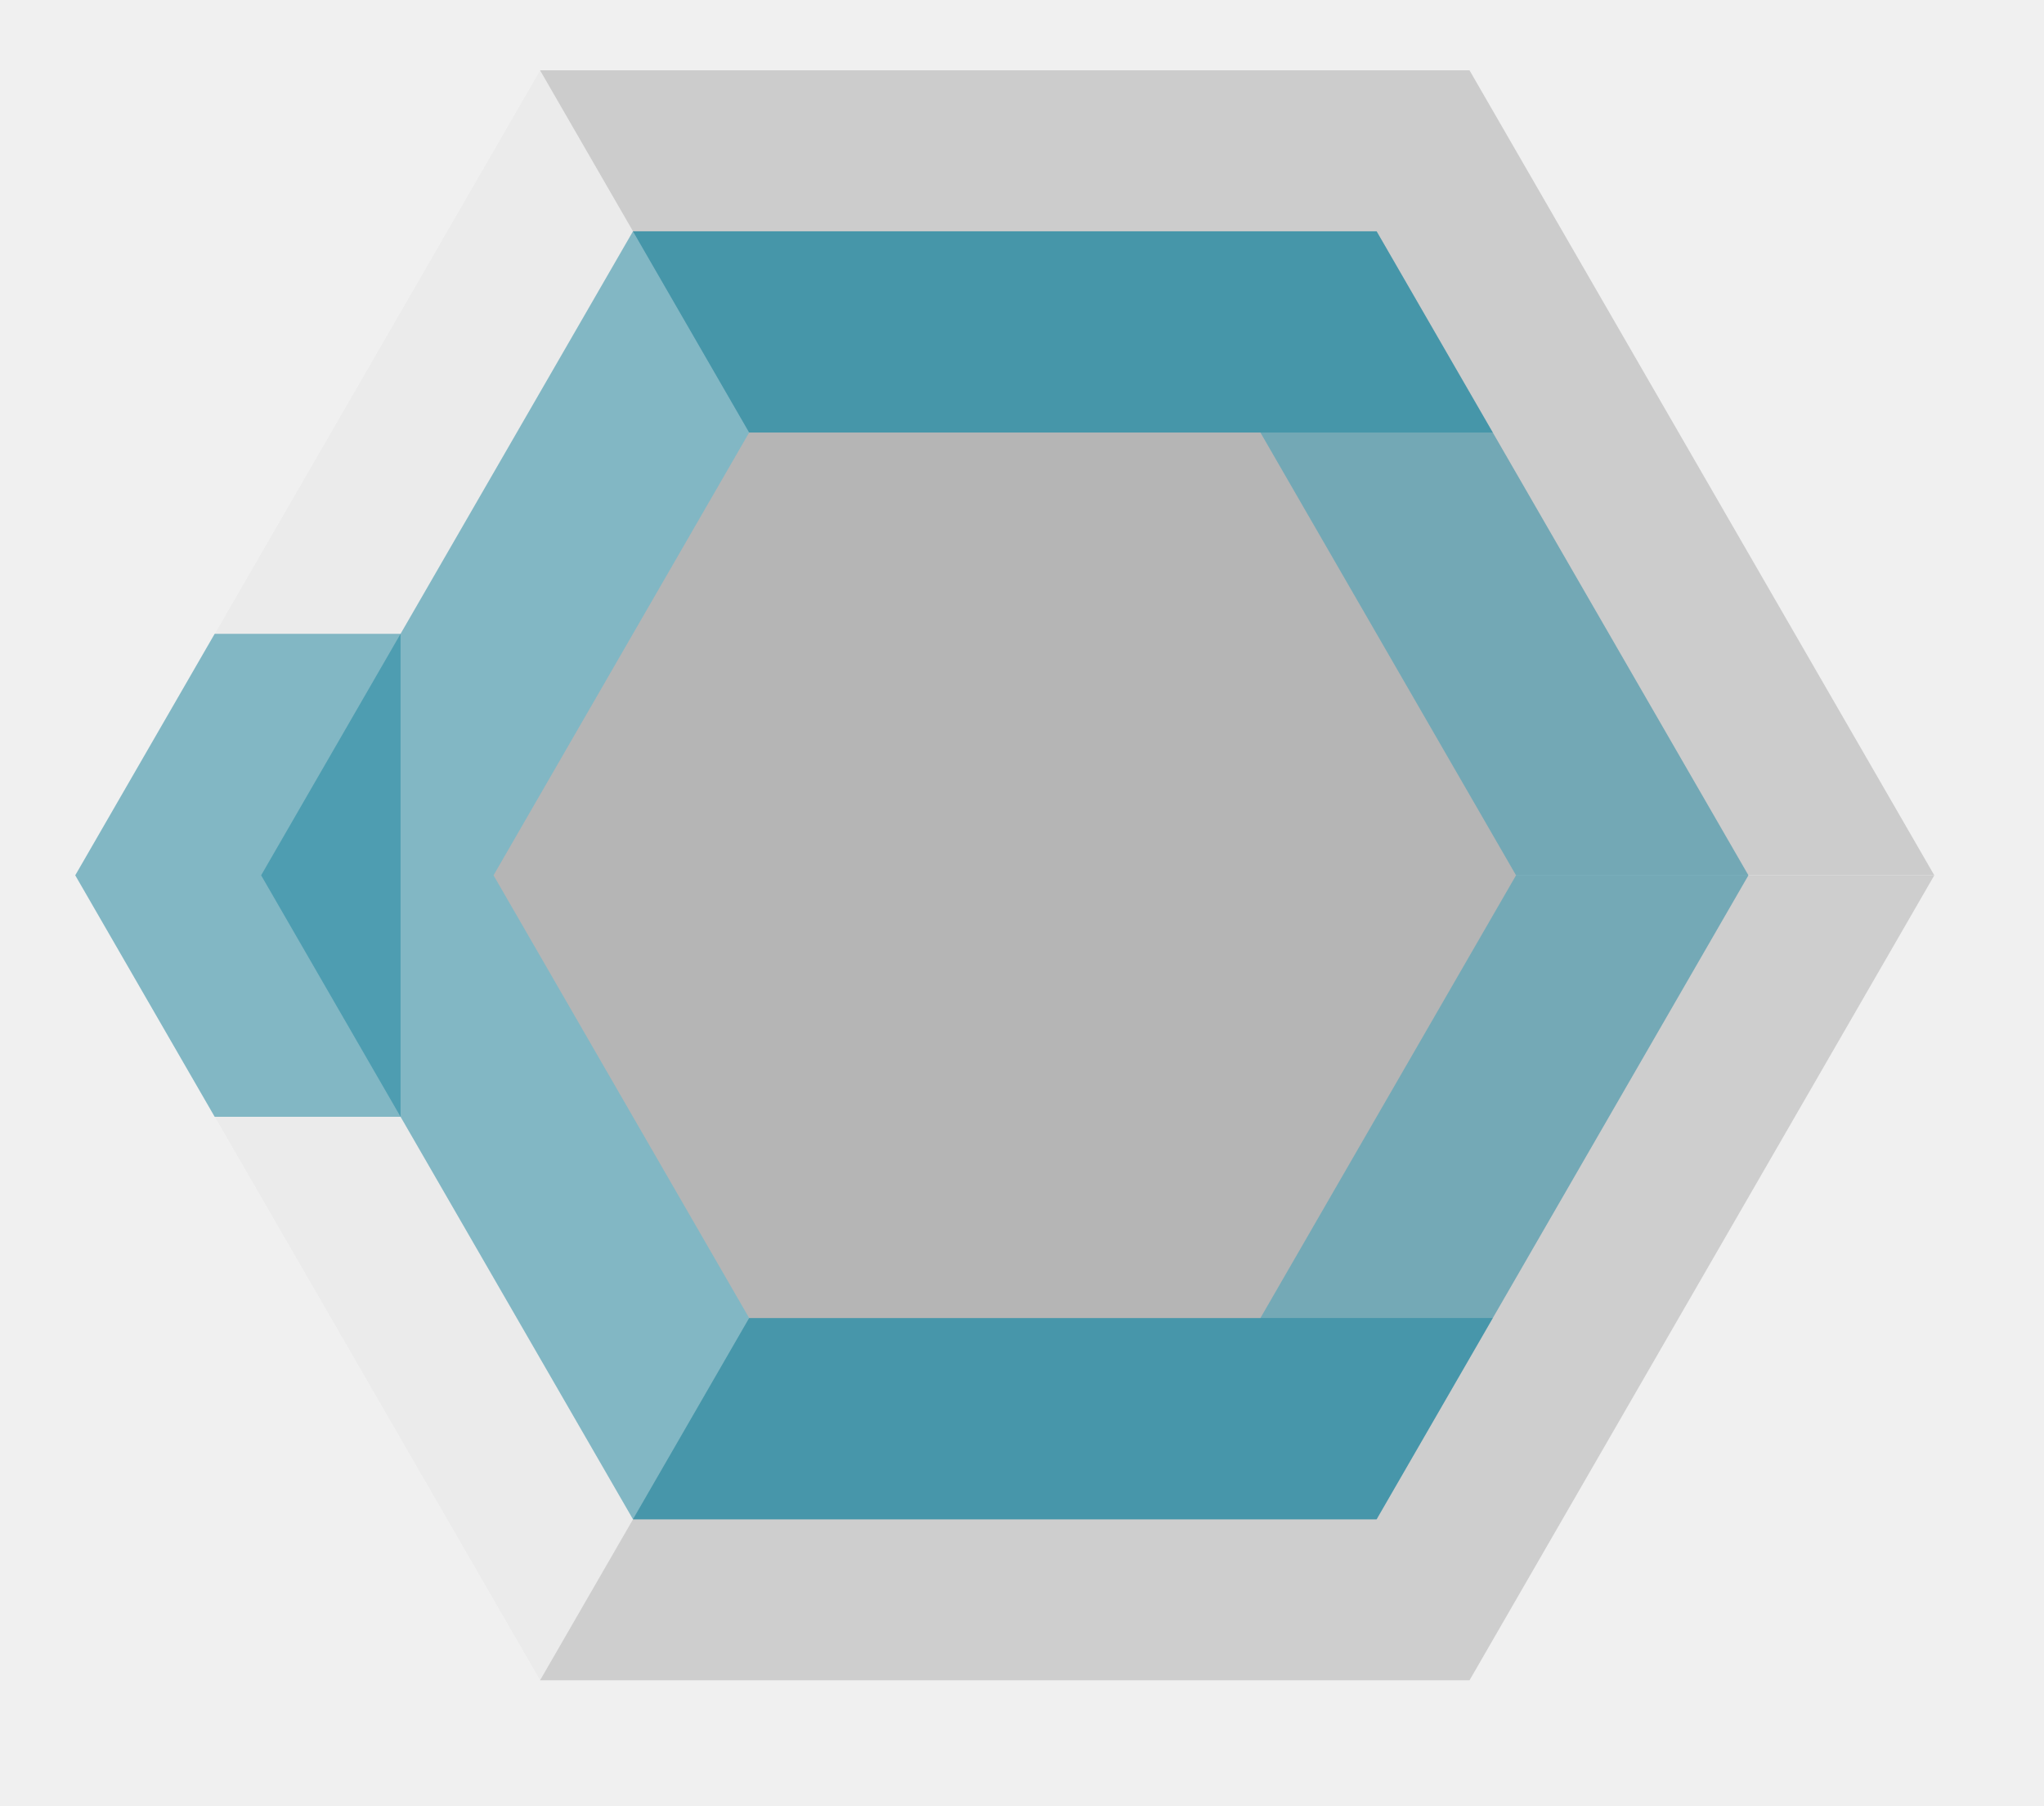
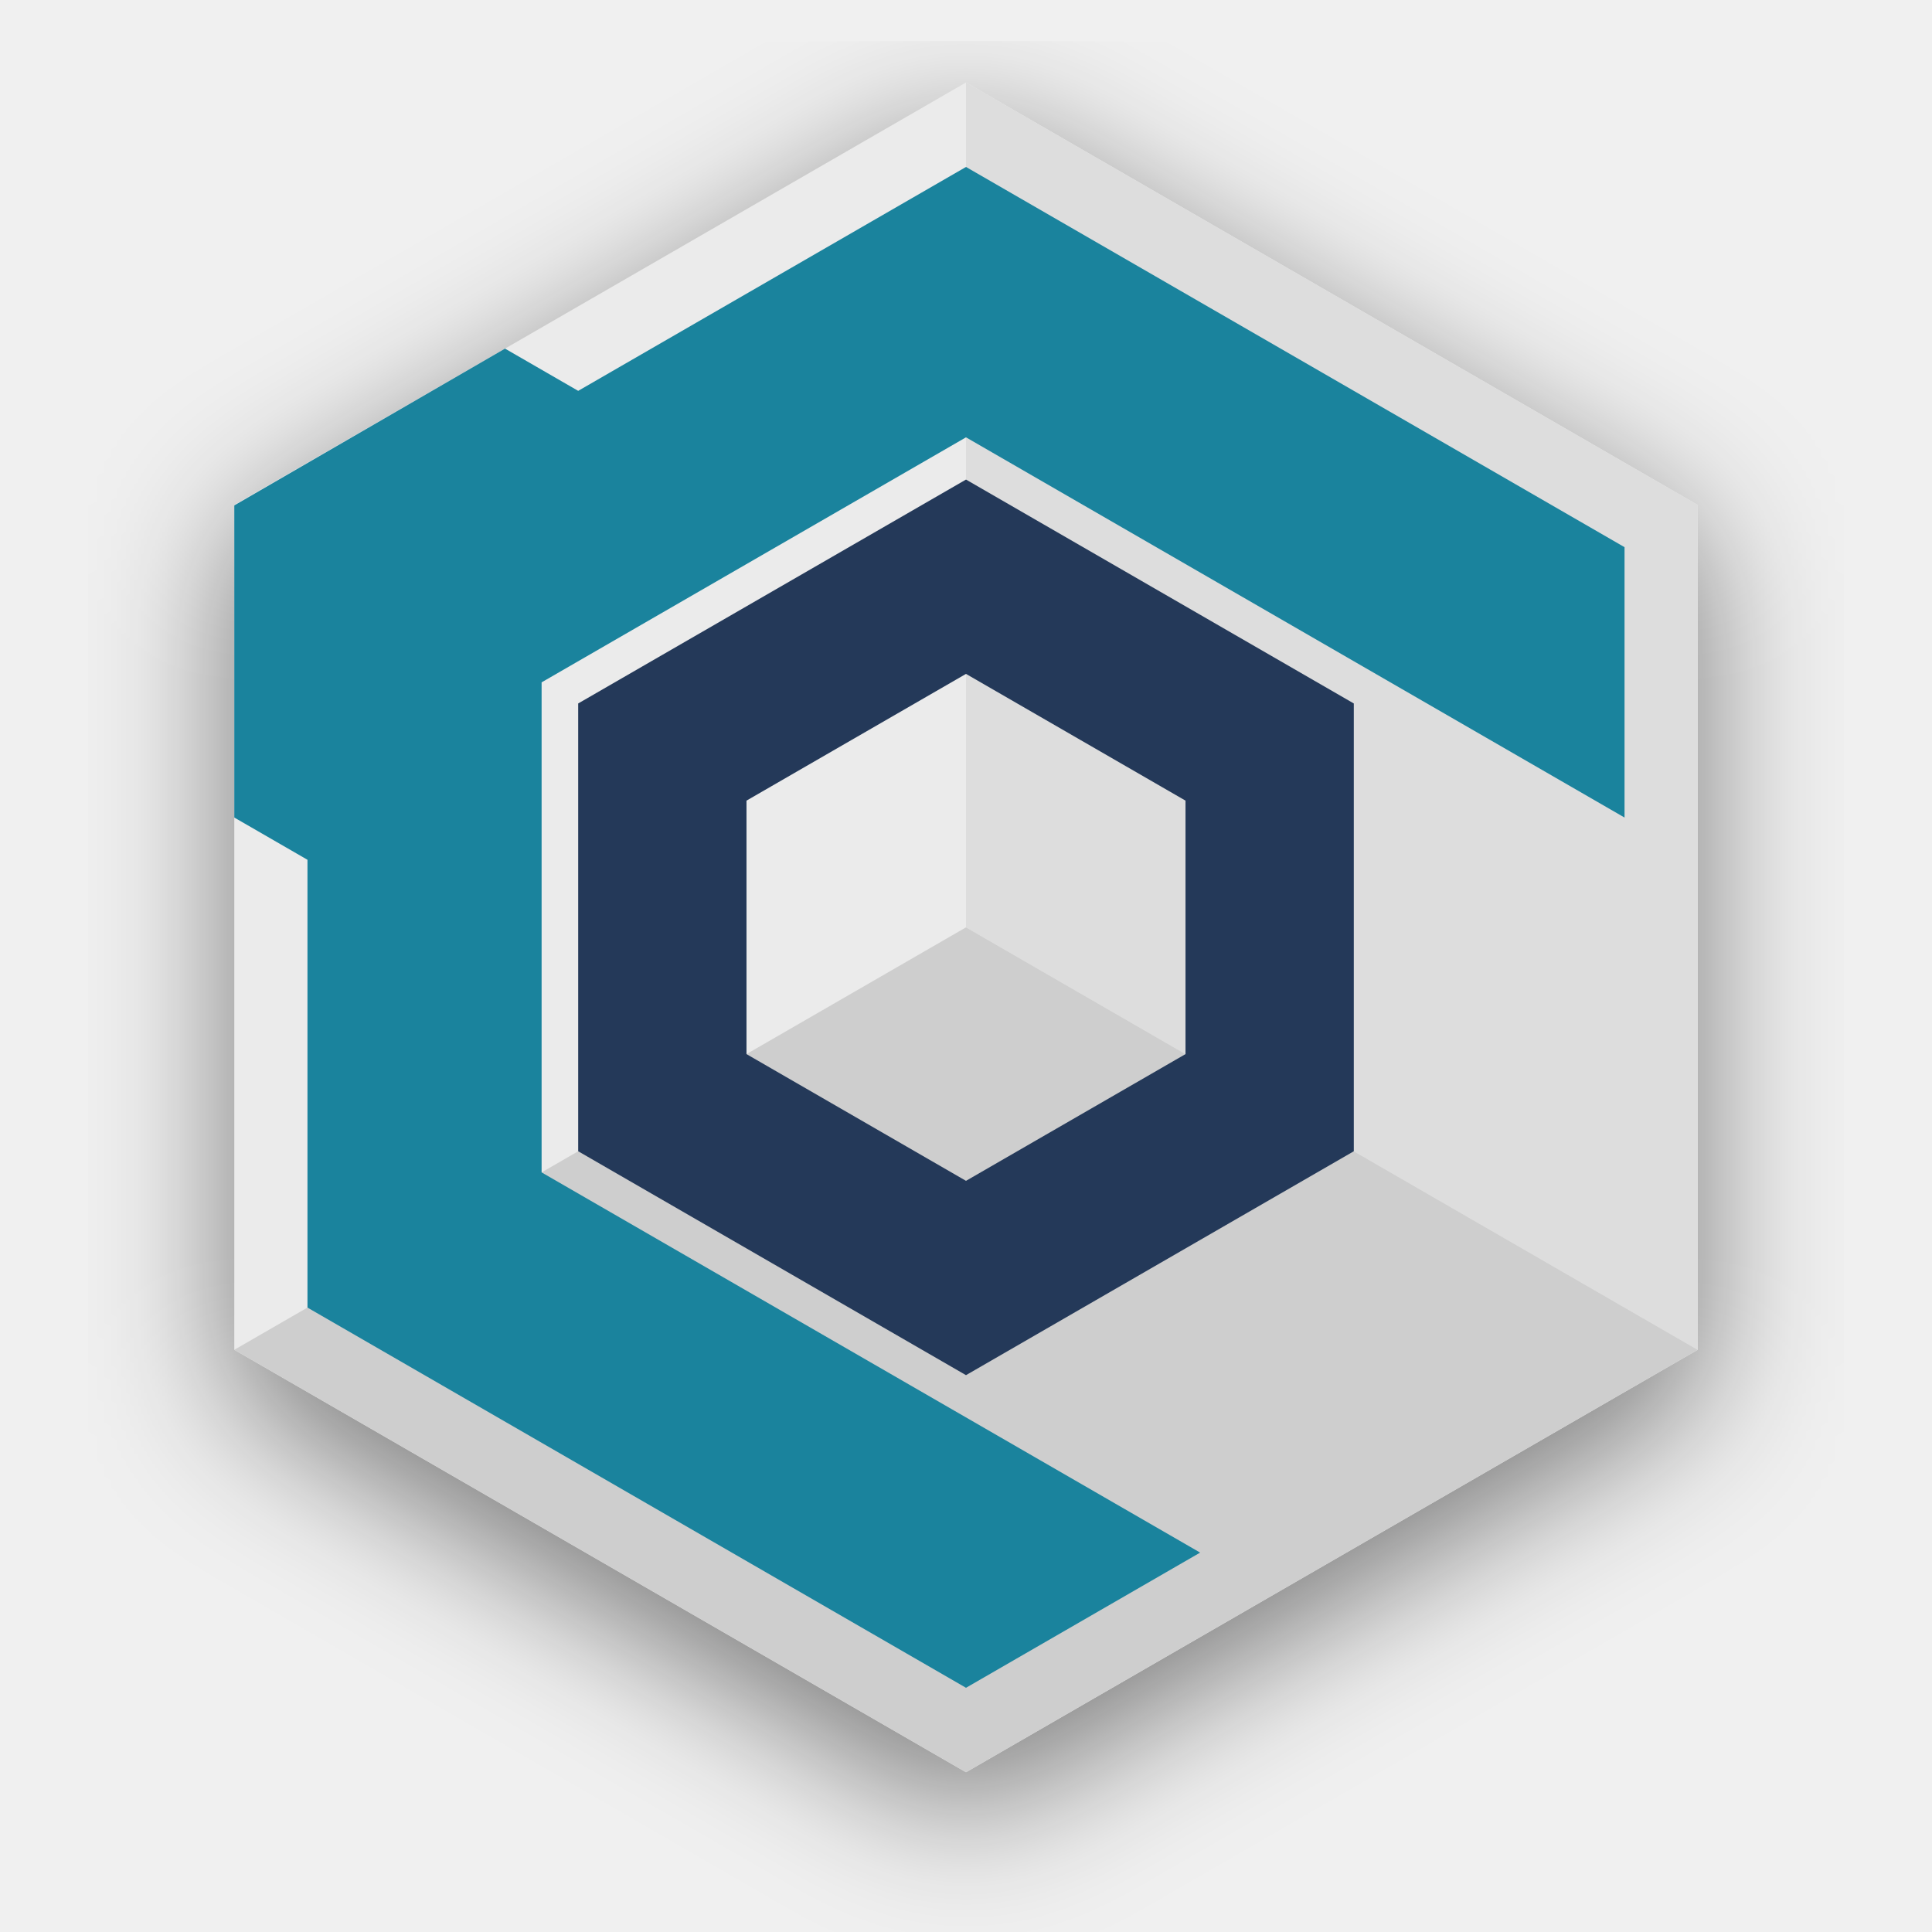
- <svg xmlns="http://www.w3.org/2000/svg" version="1.2" x="0mm" y="0mm" width="87.809mm" height="77.554mm" viewBox="0 0 87.809 77.554" id="svg3464">
-   <defs id="defs3494" />
-   <style type="text/css" id="style3466">
+ <svg xmlns="http://www.w3.org/2000/svg" id="svg2" viewBox="0 0 225.778 225.778" height="800" width="800" y="0mm" x="0mm" version="1.2">
+   <defs id="defs30">
+     <filter style="color-interpolation-filters:sRGB;" id="filter5429">
+       <feFlood flood-opacity="0.498" flood-color="rgb(0,0,0)" result="flood" id="feFlood5431" />
+       <feComposite in="flood" in2="SourceGraphic" operator="in" result="composite1" id="feComposite5433" />
+       <feGaussianBlur in="composite1" stdDeviation="8.5" result="blur" id="feGaussianBlur5435" />
+       <feOffset dx="4.57967e-15" dy="4.787" result="offset" id="feOffset5437" />
+       <feComposite in="SourceGraphic" in2="offset" operator="over" result="composite2" id="feComposite5439" />
+     </filter>
+   </defs>
+   <style type="text/css" id="style4">
text { font:12px Dialog; }
</style>
-   <g transform="matrix(1.0 0.0 0.0 1.0 -24.39687 -18.05383) " id="g3468">
-     <path d="M47.595,21.075 L87.528,21.075 L107.495,55.658 L87.528,90.241 L47.595,90.241 L27.629,55.658 L47.595,21.075" style="fill:#ffffff;opacity:0.502;stroke:none;fill-opacity:1" id="path3472" />
-     <path d="M47.595,21.075 L67.562,55.658 L47.595,90.241 L27.629,55.658 L47.595,21.075" style="fill:#ebebeb;opacity:1;stroke:none;fill-opacity:1" id="path3470" />
-     <path d="M47.595,21.075 L87.528,21.075 L107.495,55.658 L67.562,55.658 L47.595,21.075" style="fill:#cccccc;opacity:1;stroke:none;fill-opacity:1" id="path3474" />
-     <path d="M87.528,90.241 L47.595,90.241 L67.562,55.658 L107.495,55.658 L87.528,90.241" style="fill:#cecece;opacity:1;stroke:none;fill-opacity:1" id="path3476" />
-     <path d="M77.545,38.366 L87.528,55.658 L77.545,72.949 L57.579,72.949 L47.595,55.658 L57.579,38.366 L77.545,38.366" style="fill:#243959;opacity:0.502;stroke:none;fill-opacity:1" id="path3482" />
-     <path d="M73.752,44.937 L79.941,55.658 L73.752,66.379 L61.372,66.379 L55.183,55.658 L61.372,44.937 L73.752,44.937" style="fill:rgb(181,181,181);opacity:0.502;stroke:none" id="path3484" />
-     <path d="M88.527,36.637 L56.58,36.637 L51.589,27.991 L83.535,27.991 L88.527,36.637" style="fill:#1a839d;opacity:0.502;stroke:none;fill-opacity:1" id="path3488" />
-     <path d="M88.527,74.678 L56.58,74.678 L51.589,83.324 L83.535,83.324 L88.527,74.678" style="fill:#1a839d;opacity:0.502;stroke:none;fill-opacity:1" id="path3490" />
-     <path d="M33.619,45.283 L41.605,45.283 L41.605,66.033 L33.619,66.033 L27.629,55.658 L33.619,45.283" style="fill:#1a839d;opacity:0.5;stroke:none;fill-opacity:1" id="path3486" />
-     <path d="M51.589,27.991 L83.535,27.991 L99.508,55.658 L83.535,83.324 L51.589,83.324 L35.615,55.658 L51.589,27.991" style="fill:#1a839d;opacity:0.5;stroke:none;fill-opacity:1" id="path3478" />
-     <path d="M78.544,36.637 L56.58,36.637 L45.599,55.658 L56.58,74.678 L78.544,74.678 L89.525,55.658 L78.544,36.637" style="fill:rgb(181, 181, 181);opacity:1;stroke:none" id="path3480" />
+   <g id="g5801" transform="translate(-70.11726,-19.46906)">
+     <g style="filter:url(#filter5429)" transform="translate(70.11726,20.0335)" id="g5245">
+       <path style="opacity:1;fill:#ebebeb;fill-opacity:1;stroke:none" d="M 400,32.143 97.016,207.072 l 0,349.855 L 400,731.857 702.984,556.928 l 0,-349.855 L 400,32.143 Z" id="path5239" transform="scale(0.2822222,0.2822222)" />
+     </g>
+     <path d="m 183.006,29.105 85.509,49.369 0,98.737 -85.509,-49.369 0,-98.737" style="opacity:1;fill:#dddddd;fill-opacity:1;stroke:none" id="path10" />
+     <path d="M 183.006,226.58 97.497,177.211 183.006,127.842 268.515,177.211 183.006,226.58" style="opacity:1;fill:#cecece;fill-opacity:1;stroke:none" id="path12" />
+     <path id="path20" d="m 183.006,75.512 -45.32,26.165 0,52.331 45.32,26.165 45.32,-26.165 0,-52.331 -45.32,-26.165 z m 0,22.71 25.652,14.811 0,29.621 -25.652,14.811 -25.652,-14.811 0,-29.621 25.652,-14.811 z" style="opacity:1;fill:#243959;fill-opacity:1;stroke:none" />
+     <path id="path14" d="m 183.006,38.979 -45.32,26.166 -8.551,-4.937 -31.638,18.324 0,36.476 8.551,4.937 0,52.331 43.001,24.827 33.957,19.605 27.363,-15.798 -47.88,-27.644 -29.078,-16.788 0,-57.268 49.595,-28.633 28.2,16.281 48.758,28.151 0,-31.596 L 224.645,63.019 183.006,38.979 Z" style="opacity:1;fill:#1a839d;fill-opacity:1;stroke:none" />
  </g>
</svg>
